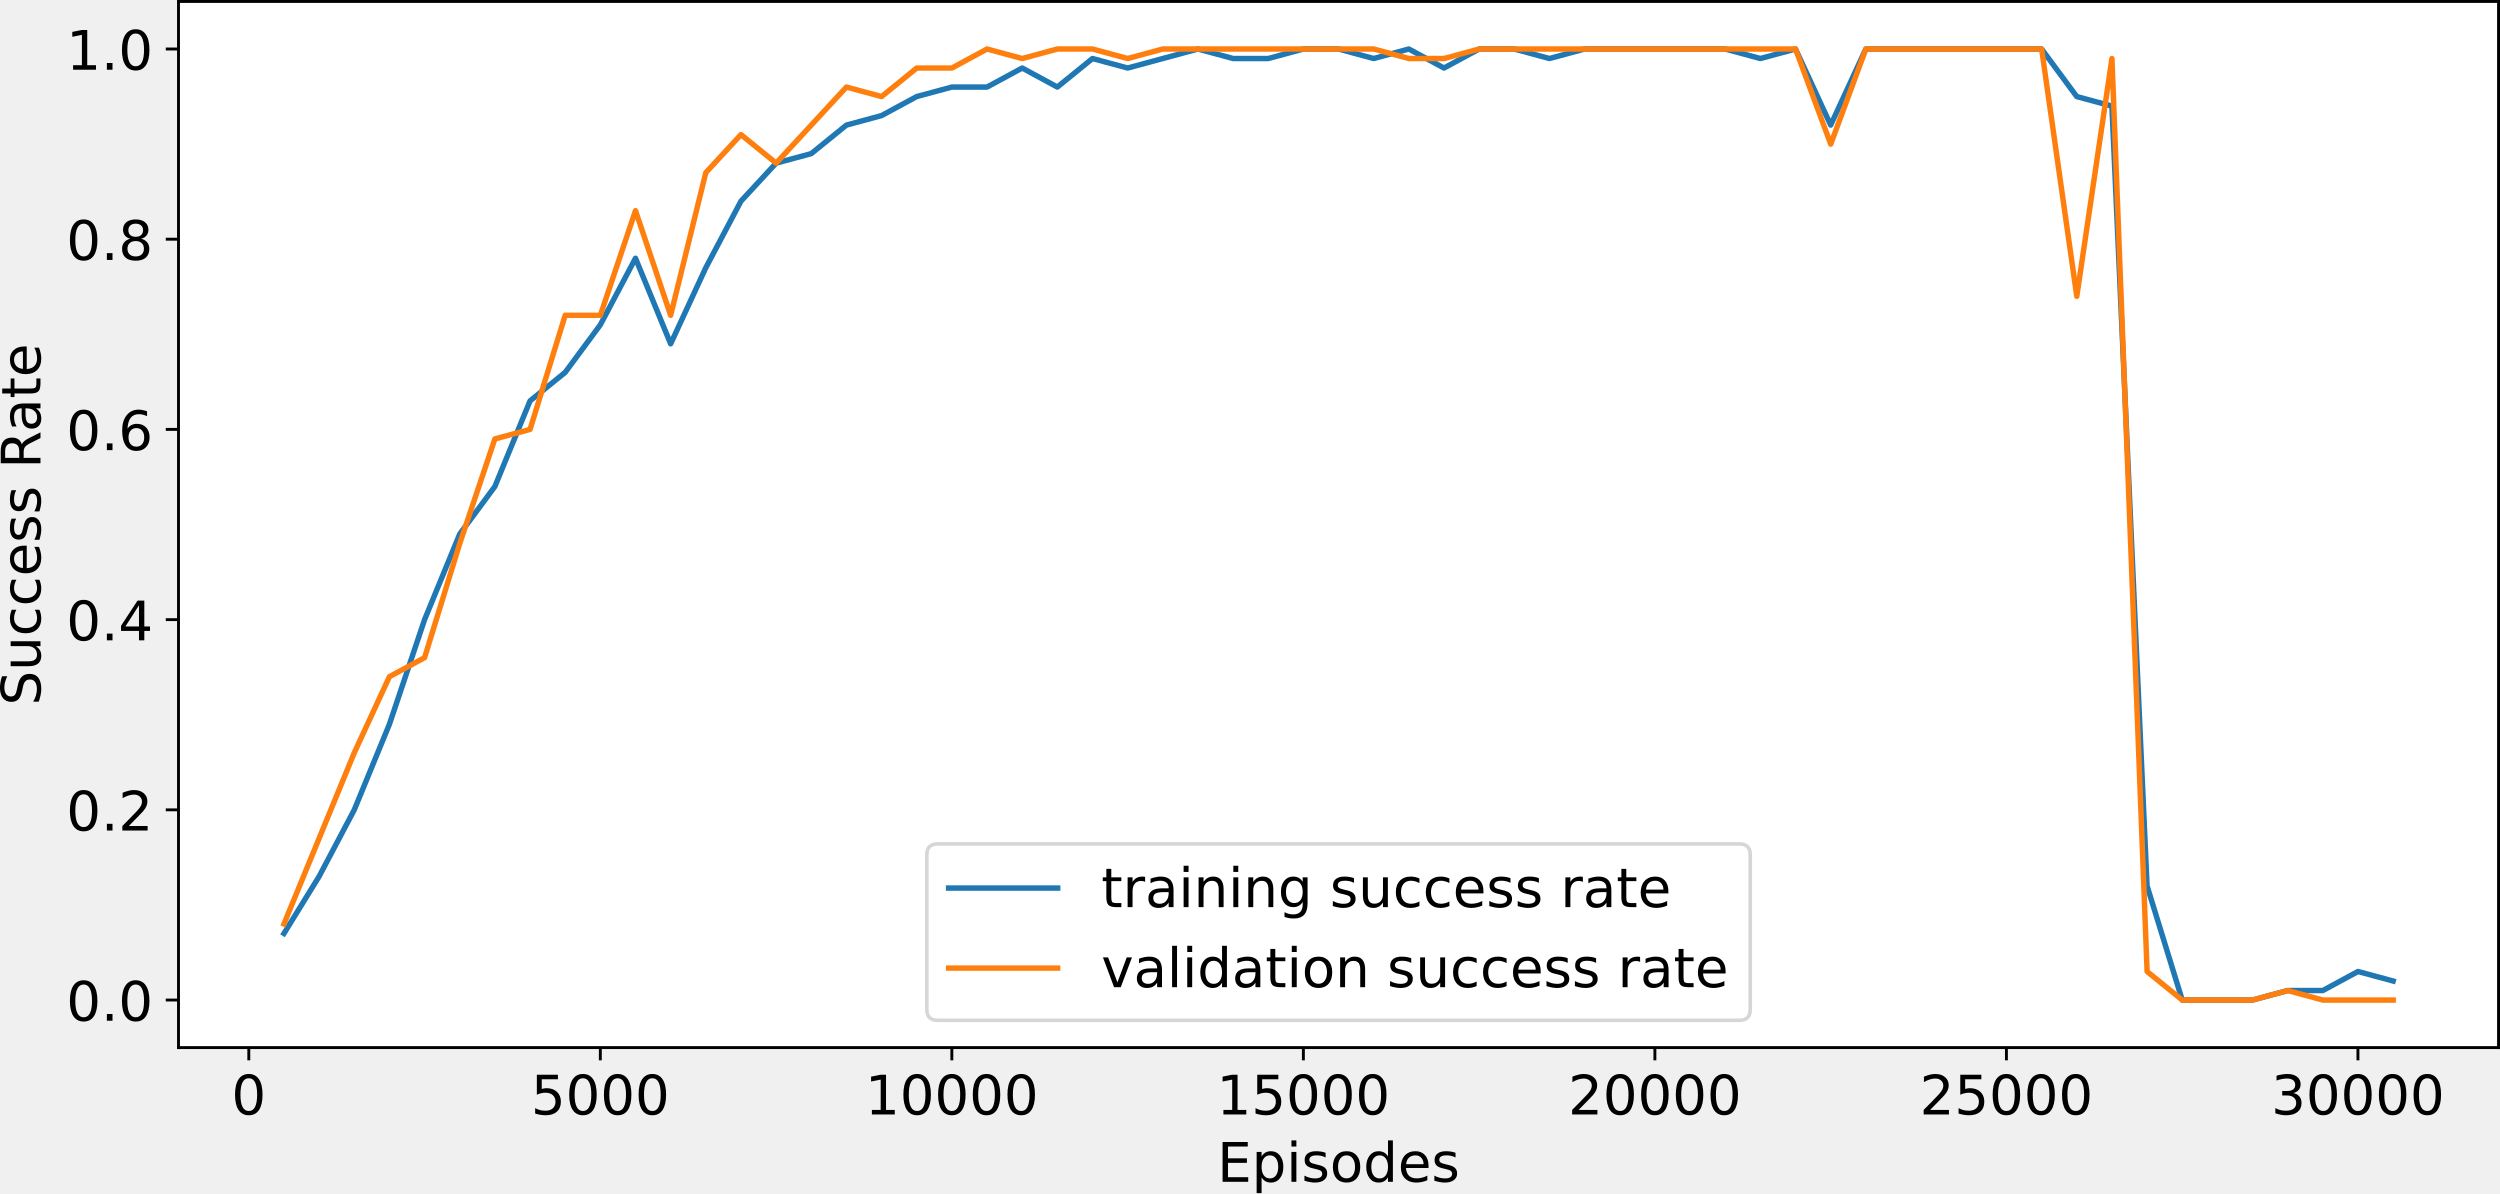
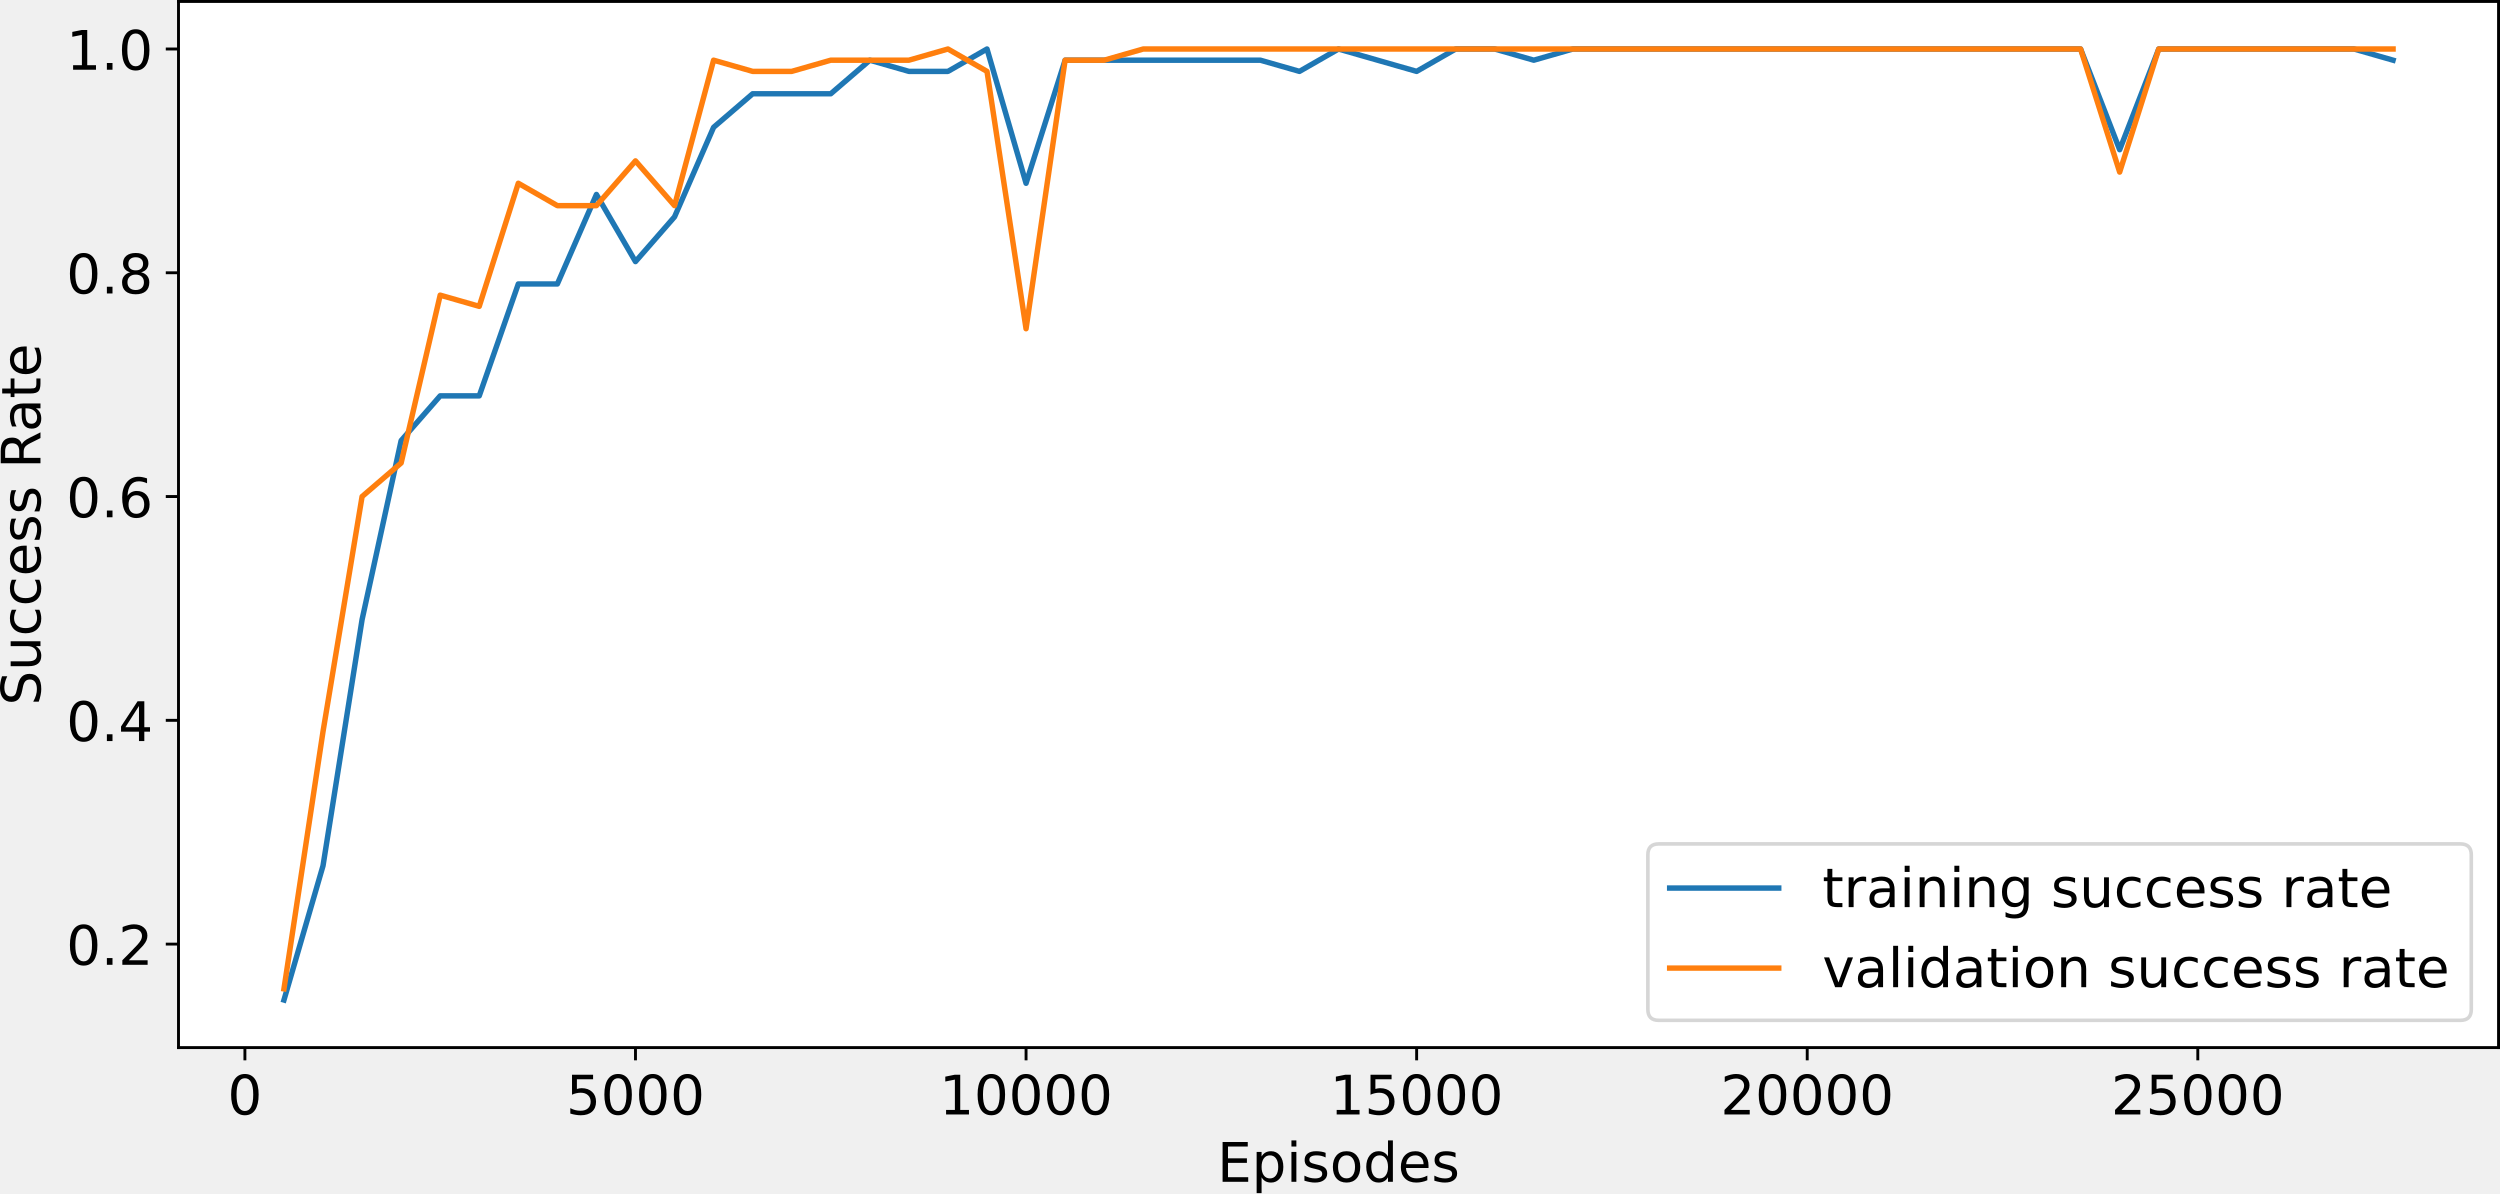
<svg xmlns="http://www.w3.org/2000/svg" xmlns:xlink="http://www.w3.org/1999/xlink" width="687.767pt" height="328.235pt" viewBox="0 0 687.767 328.235" version="1.1">
  <defs id="defs1">
    <style type="text/css" id="style1">*{stroke-linejoin: round; stroke-linecap: butt}</style>
  </defs>
  <g id="figure_1" transform="translate(-16.43297,-15.8)">
    <g id="axes_1">
      <g id="patch_2">
        <path d="M 65.54,304 H 703.8 V 16.2 H 65.54 Z" style="fill:#ffffff" id="path2" />
      </g>
      <g id="matplotlib.axis_1">
        <g id="xtick_1">
          <g id="line2d_1">
            <defs id="defs2">
-               <path id="maf3bce5dc2" d="M 0,0 V 3.5" style="stroke:#000000;stroke-width:0.8" />
+               <path id="m33ea477afa" d="M 0,0 V 3.5" style="stroke:#000000;stroke-width:0.8" />
            </defs>
            <g id="g2">
-               <use xlink:href="#maf3bce5dc2" x="84.881" y="304" style="stroke:#000000;stroke-width:0.8" id="use2" />
+               <use xlink:href="#m33ea477afa" x="83.807" y="304" style="stroke:#000000;stroke-width:0.8" id="use2" />
            </g>
          </g>
          <g id="text_1">
-             <text style="font-style:normal;font-variant:normal;font-weight:normal;font-stretch:normal;font-size:15px;line-height:normal;font-family:'DejaVu Sans', 'Bitstream Vera Sans', 'Computer Modern Sans Serif', 'Lucida Grande', Verdana, Geneva, Lucid, Arial, Helvetica, 'Avant Garde', sans-serif;text-anchor:middle" x="84.881" y="322.398" id="text2">0</text>
+             <text style="font-style:normal;font-variant:normal;font-weight:normal;font-stretch:normal;font-size:15px;line-height:normal;font-family:'DejaVu Sans', 'Bitstream Vera Sans', 'Computer Modern Sans Serif', 'Lucida Grande', Verdana, Geneva, Lucid, Arial, Helvetica, 'Avant Garde', sans-serif;text-anchor:middle" x="83.807" y="322.398" id="text2">0</text>
          </g>
        </g>
        <g id="xtick_2">
          <g id="line2d_2">
            <g id="g3">
-               <use xlink:href="#maf3bce5dc2" x="181.587" y="304" style="stroke:#000000;stroke-width:0.8" id="use3" />
+               <use xlink:href="#m33ea477afa" x="191.258" y="304" style="stroke:#000000;stroke-width:0.8" id="use3" />
            </g>
          </g>
          <g id="text_2">
-             <text style="font-style:normal;font-variant:normal;font-weight:normal;font-stretch:normal;font-size:15px;line-height:normal;font-family:'DejaVu Sans', 'Bitstream Vera Sans', 'Computer Modern Sans Serif', 'Lucida Grande', Verdana, Geneva, Lucid, Arial, Helvetica, 'Avant Garde', sans-serif;text-anchor:middle" x="181.587" y="322.398" id="text3">5000</text>
+             <text style="font-style:normal;font-variant:normal;font-weight:normal;font-stretch:normal;font-size:15px;line-height:normal;font-family:'DejaVu Sans', 'Bitstream Vera Sans', 'Computer Modern Sans Serif', 'Lucida Grande', Verdana, Geneva, Lucid, Arial, Helvetica, 'Avant Garde', sans-serif;text-anchor:middle" x="191.258" y="322.398" id="text3">5000</text>
          </g>
        </g>
        <g id="xtick_3">
          <g id="line2d_3">
            <g id="g4">
-               <use xlink:href="#maf3bce5dc2" x="278.293" y="304" style="stroke:#000000;stroke-width:0.8" id="use4" />
+               <use xlink:href="#m33ea477afa" x="298.709" y="304" style="stroke:#000000;stroke-width:0.8" id="use4" />
            </g>
          </g>
          <g id="text_3">
-             <text style="font-style:normal;font-variant:normal;font-weight:normal;font-stretch:normal;font-size:15px;line-height:normal;font-family:'DejaVu Sans', 'Bitstream Vera Sans', 'Computer Modern Sans Serif', 'Lucida Grande', Verdana, Geneva, Lucid, Arial, Helvetica, 'Avant Garde', sans-serif;text-anchor:middle" x="278.293" y="322.398" id="text4">10000</text>
+             <text style="font-style:normal;font-variant:normal;font-weight:normal;font-stretch:normal;font-size:15px;line-height:normal;font-family:'DejaVu Sans', 'Bitstream Vera Sans', 'Computer Modern Sans Serif', 'Lucida Grande', Verdana, Geneva, Lucid, Arial, Helvetica, 'Avant Garde', sans-serif;text-anchor:middle" x="298.709" y="322.398" id="text4">10000</text>
          </g>
        </g>
        <g id="xtick_4">
          <g id="line2d_4">
            <g id="g5">
-               <use xlink:href="#maf3bce5dc2" x="374.999" y="304" style="stroke:#000000;stroke-width:0.8" id="use5" />
+               <use xlink:href="#m33ea477afa" x="406.16" y="304" style="stroke:#000000;stroke-width:0.8" id="use5" />
            </g>
          </g>
          <g id="text_4">
-             <text style="font-style:normal;font-variant:normal;font-weight:normal;font-stretch:normal;font-size:15px;line-height:normal;font-family:'DejaVu Sans', 'Bitstream Vera Sans', 'Computer Modern Sans Serif', 'Lucida Grande', Verdana, Geneva, Lucid, Arial, Helvetica, 'Avant Garde', sans-serif;text-anchor:middle" x="374.999" y="322.398" id="text5">15000</text>
+             <text style="font-style:normal;font-variant:normal;font-weight:normal;font-stretch:normal;font-size:15px;line-height:normal;font-family:'DejaVu Sans', 'Bitstream Vera Sans', 'Computer Modern Sans Serif', 'Lucida Grande', Verdana, Geneva, Lucid, Arial, Helvetica, 'Avant Garde', sans-serif;text-anchor:middle" x="406.16" y="322.398" id="text5">15000</text>
          </g>
        </g>
        <g id="xtick_5">
          <g id="line2d_5">
            <g id="g6">
-               <use xlink:href="#maf3bce5dc2" x="471.705" y="304" style="stroke:#000000;stroke-width:0.8" id="use6" />
+               <use xlink:href="#m33ea477afa" x="513.611" y="304" style="stroke:#000000;stroke-width:0.8" id="use6" />
            </g>
          </g>
          <g id="text_5">
-             <text style="font-style:normal;font-variant:normal;font-weight:normal;font-stretch:normal;font-size:15px;line-height:normal;font-family:'DejaVu Sans', 'Bitstream Vera Sans', 'Computer Modern Sans Serif', 'Lucida Grande', Verdana, Geneva, Lucid, Arial, Helvetica, 'Avant Garde', sans-serif;text-anchor:middle" x="471.705" y="322.398" id="text6">20000</text>
+             <text style="font-style:normal;font-variant:normal;font-weight:normal;font-stretch:normal;font-size:15px;line-height:normal;font-family:'DejaVu Sans', 'Bitstream Vera Sans', 'Computer Modern Sans Serif', 'Lucida Grande', Verdana, Geneva, Lucid, Arial, Helvetica, 'Avant Garde', sans-serif;text-anchor:middle" x="513.611" y="322.398" id="text6">20000</text>
          </g>
        </g>
        <g id="xtick_6">
          <g id="line2d_6">
            <g id="g7">
-               <use xlink:href="#maf3bce5dc2" x="568.412" y="304" style="stroke:#000000;stroke-width:0.8" id="use7" />
+               <use xlink:href="#m33ea477afa" x="621.063" y="304" style="stroke:#000000;stroke-width:0.8" id="use7" />
            </g>
          </g>
          <g id="text_6">
-             <text style="font-style:normal;font-variant:normal;font-weight:normal;font-stretch:normal;font-size:15px;line-height:normal;font-family:'DejaVu Sans', 'Bitstream Vera Sans', 'Computer Modern Sans Serif', 'Lucida Grande', Verdana, Geneva, Lucid, Arial, Helvetica, 'Avant Garde', sans-serif;text-anchor:middle" x="568.412" y="322.398" id="text7">25000</text>
+             <text style="font-style:normal;font-variant:normal;font-weight:normal;font-stretch:normal;font-size:15px;line-height:normal;font-family:'DejaVu Sans', 'Bitstream Vera Sans', 'Computer Modern Sans Serif', 'Lucida Grande', Verdana, Geneva, Lucid, Arial, Helvetica, 'Avant Garde', sans-serif;text-anchor:middle" x="621.063" y="322.398" id="text7">25000</text>
          </g>
        </g>
-         <g id="xtick_7">
-           <g id="line2d_7">
-             <g id="g8">
-               <use xlink:href="#maf3bce5dc2" x="665.118" y="304" style="stroke:#000000;stroke-width:0.8" id="use8" />
-             </g>
-           </g>
-           <g id="text_7">
-             <text style="font-style:normal;font-variant:normal;font-weight:normal;font-stretch:normal;font-size:15px;line-height:normal;font-family:'DejaVu Sans', 'Bitstream Vera Sans', 'Computer Modern Sans Serif', 'Lucida Grande', Verdana, Geneva, Lucid, Arial, Helvetica, 'Avant Garde', sans-serif;text-anchor:middle" x="665.118" y="322.398" id="text8">30000</text>
-           </g>
-         </g>
-         <g id="text_8">
-           <text style="font-style:normal;font-variant:normal;font-weight:normal;font-stretch:normal;font-size:15px;line-height:normal;font-family:'DejaVu Sans', 'Bitstream Vera Sans', 'Computer Modern Sans Serif', 'Lucida Grande', Verdana, Geneva, Lucid, Arial, Helvetica, 'Avant Garde', sans-serif;text-anchor:middle" x="384.67" y="340.915" id="text9">Episodes</text>
+         <g id="text_7">
+           <text style="font-style:normal;font-variant:normal;font-weight:normal;font-stretch:normal;font-size:15px;line-height:normal;font-family:'DejaVu Sans', 'Bitstream Vera Sans', 'Computer Modern Sans Serif', 'Lucida Grande', Verdana, Geneva, Lucid, Arial, Helvetica, 'Avant Garde', sans-serif;text-anchor:middle" x="384.67" y="340.915" id="text8">Episodes</text>
        </g>
      </g>
      <g id="matplotlib.axis_2">
        <g id="ytick_1">
+           <g id="line2d_7">
+             <defs id="defs8">
+               <path id="m257a0d3216" d="M 0,0 H -3.5" style="stroke:#000000;stroke-width:0.8" />
+             </defs>
+             <g id="g8">
+               <use xlink:href="#m257a0d3216" x="65.54" y="275.528" style="stroke:#000000;stroke-width:0.8" id="use8" />
+             </g>
+           </g>
+           <g id="text_8">
+             <text style="font-style:normal;font-variant:normal;font-weight:normal;font-stretch:normal;font-size:15px;line-height:normal;font-family:'DejaVu Sans', 'Bitstream Vera Sans', 'Computer Modern Sans Serif', 'Lucida Grande', Verdana, Geneva, Lucid, Arial, Helvetica, 'Avant Garde', sans-serif;text-anchor:end" x="58.54" y="281.227" id="text9">0.2</text>
+           </g>
+         </g>
+         <g id="ytick_2">
          <g id="line2d_8">
-             <defs id="defs9">
-               <path id="m4fb6eb5559" d="M 0,0 H -3.5" style="stroke:#000000;stroke-width:0.8" />
-             </defs>
            <g id="g9">
-               <use xlink:href="#m4fb6eb5559" x="65.54" y="290.918" style="stroke:#000000;stroke-width:0.8" id="use9" />
+               <use xlink:href="#m257a0d3216" x="65.54" y="213.966" style="stroke:#000000;stroke-width:0.8" id="use9" />
            </g>
          </g>
          <g id="text_9">
-             <text style="font-style:normal;font-variant:normal;font-weight:normal;font-stretch:normal;font-size:15px;line-height:normal;font-family:'DejaVu Sans', 'Bitstream Vera Sans', 'Computer Modern Sans Serif', 'Lucida Grande', Verdana, Geneva, Lucid, Arial, Helvetica, 'Avant Garde', sans-serif;text-anchor:end" x="58.54" y="296.617" id="text10">0.0</text>
+             <text style="font-style:normal;font-variant:normal;font-weight:normal;font-stretch:normal;font-size:15px;line-height:normal;font-family:'DejaVu Sans', 'Bitstream Vera Sans', 'Computer Modern Sans Serif', 'Lucida Grande', Verdana, Geneva, Lucid, Arial, Helvetica, 'Avant Garde', sans-serif;text-anchor:end" x="58.54" y="219.665" id="text10">0.4</text>
          </g>
        </g>
-         <g id="ytick_2">
+         <g id="ytick_3">
          <g id="line2d_9">
            <g id="g10">
-               <use xlink:href="#m4fb6eb5559" x="65.54" y="238.591" style="stroke:#000000;stroke-width:0.8" id="use10" />
+               <use xlink:href="#m257a0d3216" x="65.54" y="152.405" style="stroke:#000000;stroke-width:0.8" id="use10" />
            </g>
          </g>
          <g id="text_10">
-             <text style="font-style:normal;font-variant:normal;font-weight:normal;font-stretch:normal;font-size:15px;line-height:normal;font-family:'DejaVu Sans', 'Bitstream Vera Sans', 'Computer Modern Sans Serif', 'Lucida Grande', Verdana, Geneva, Lucid, Arial, Helvetica, 'Avant Garde', sans-serif;text-anchor:end" x="58.54" y="244.29" id="text11">0.2</text>
+             <text style="font-style:normal;font-variant:normal;font-weight:normal;font-stretch:normal;font-size:15px;line-height:normal;font-family:'DejaVu Sans', 'Bitstream Vera Sans', 'Computer Modern Sans Serif', 'Lucida Grande', Verdana, Geneva, Lucid, Arial, Helvetica, 'Avant Garde', sans-serif;text-anchor:end" x="58.54" y="158.104" id="text11">0.6</text>
          </g>
        </g>
-         <g id="ytick_3">
+         <g id="ytick_4">
          <g id="line2d_10">
            <g id="g11">
-               <use xlink:href="#m4fb6eb5559" x="65.54" y="186.264" style="stroke:#000000;stroke-width:0.8" id="use11" />
+               <use xlink:href="#m257a0d3216" x="65.54" y="90.843" style="stroke:#000000;stroke-width:0.8" id="use11" />
            </g>
          </g>
          <g id="text_11">
-             <text style="font-style:normal;font-variant:normal;font-weight:normal;font-stretch:normal;font-size:15px;line-height:normal;font-family:'DejaVu Sans', 'Bitstream Vera Sans', 'Computer Modern Sans Serif', 'Lucida Grande', Verdana, Geneva, Lucid, Arial, Helvetica, 'Avant Garde', sans-serif;text-anchor:end" x="58.54" y="191.962" id="text12">0.4</text>
+             <text style="font-style:normal;font-variant:normal;font-weight:normal;font-stretch:normal;font-size:15px;line-height:normal;font-family:'DejaVu Sans', 'Bitstream Vera Sans', 'Computer Modern Sans Serif', 'Lucida Grande', Verdana, Geneva, Lucid, Arial, Helvetica, 'Avant Garde', sans-serif;text-anchor:end" x="58.54" y="96.542" id="text12">0.8</text>
          </g>
        </g>
-         <g id="ytick_4">
+         <g id="ytick_5">
          <g id="line2d_11">
            <g id="g12">
-               <use xlink:href="#m4fb6eb5559" x="65.54" y="133.936" style="stroke:#000000;stroke-width:0.8" id="use12" />
+               <use xlink:href="#m257a0d3216" x="65.54" y="29.282" style="stroke:#000000;stroke-width:0.8" id="use12" />
            </g>
          </g>
          <g id="text_12">
-             <text style="font-style:normal;font-variant:normal;font-weight:normal;font-stretch:normal;font-size:15px;line-height:normal;font-family:'DejaVu Sans', 'Bitstream Vera Sans', 'Computer Modern Sans Serif', 'Lucida Grande', Verdana, Geneva, Lucid, Arial, Helvetica, 'Avant Garde', sans-serif;text-anchor:end" x="58.54" y="139.635" id="text13">0.6</text>
+             <text style="font-style:normal;font-variant:normal;font-weight:normal;font-stretch:normal;font-size:15px;line-height:normal;font-family:'DejaVu Sans', 'Bitstream Vera Sans', 'Computer Modern Sans Serif', 'Lucida Grande', Verdana, Geneva, Lucid, Arial, Helvetica, 'Avant Garde', sans-serif;text-anchor:end" x="58.54" y="34.981" id="text13">1.0</text>
          </g>
        </g>
-         <g id="ytick_5">
-           <g id="line2d_12">
-             <g id="g13">
-               <use xlink:href="#m4fb6eb5559" x="65.54" y="81.609" style="stroke:#000000;stroke-width:0.8" id="use13" />
-             </g>
-           </g>
-           <g id="text_13">
-             <text style="font-style:normal;font-variant:normal;font-weight:normal;font-stretch:normal;font-size:15px;line-height:normal;font-family:'DejaVu Sans', 'Bitstream Vera Sans', 'Computer Modern Sans Serif', 'Lucida Grande', Verdana, Geneva, Lucid, Arial, Helvetica, 'Avant Garde', sans-serif;text-anchor:end" x="58.54" y="87.308" id="text14">0.8</text>
-           </g>
-         </g>
-         <g id="ytick_6">
-           <g id="line2d_13">
-             <g id="g14">
-               <use xlink:href="#m4fb6eb5559" x="65.54" y="29.282" style="stroke:#000000;stroke-width:0.8" id="use14" />
-             </g>
-           </g>
-           <g id="text_14">
-             <text style="font-style:normal;font-variant:normal;font-weight:normal;font-stretch:normal;font-size:15px;line-height:normal;font-family:'DejaVu Sans', 'Bitstream Vera Sans', 'Computer Modern Sans Serif', 'Lucida Grande', Verdana, Geneva, Lucid, Arial, Helvetica, 'Avant Garde', sans-serif;text-anchor:end" x="58.54" y="34.981" id="text15">1.0</text>
-           </g>
-         </g>
-         <g id="text_15">
-           <text style="font-style:normal;font-variant:normal;font-weight:normal;font-stretch:normal;font-size:15px;line-height:normal;font-family:'DejaVu Sans', 'Bitstream Vera Sans', 'Computer Modern Sans Serif', 'Lucida Grande', Verdana, Geneva, Lucid, Arial, Helvetica, 'Avant Garde', sans-serif;text-anchor:middle" x="27.566" y="160.1" transform="rotate(-90,27.56578,160.1)" id="text16">Success Rate</text>
+         <g id="text_13">
+           <text style="font-style:normal;font-variant:normal;font-weight:normal;font-stretch:normal;font-size:15px;line-height:normal;font-family:'DejaVu Sans', 'Bitstream Vera Sans', 'Computer Modern Sans Serif', 'Lucida Grande', Verdana, Geneva, Lucid, Arial, Helvetica, 'Avant Garde', sans-serif;text-anchor:middle" x="27.566" y="160.1" transform="rotate(-90,27.56578,160.1)" id="text14">Success Rate</text>
        </g>
      </g>
-       <g id="line2d_14">
-         <path d="m 94.552,272.604 9.671,-15.698 9.671,-18.315 9.671,-23.547 9.671,-28.78 9.671,-23.547 9.671,-13.082 9.671,-23.547 9.671,-7.849 9.671,-13.082 9.671,-18.315 9.671,23.547 9.671,-20.931 9.671,-18.315 9.671,-10.465 9.671,-2.616 9.671,-7.849 9.671,-2.616 9.671,-5.233 9.671,-2.616 h 9.671 l 9.671,-5.233 9.671,5.233 9.671,-7.849 9.671,2.616 9.671,-2.616 9.671,-2.616 9.671,2.616 h 9.671 l 9.671,-2.616 H 384.67 l 9.671,2.616 9.671,-2.616 9.671,5.233 9.671,-5.233 h 9.671 l 9.671,2.616 9.671,-2.616 h 9.671 9.671 9.671 9.671 l 9.671,2.616 9.671,-2.616 9.671,20.931 9.671,-20.931 h 9.671 9.671 9.671 9.671 9.671 l 9.671,13.082 9.671,2.616 9.671,214.542 9.671,31.396 h 9.671 9.671 l 9.671,-2.616 h 9.671 l 9.671,-5.233 9.671,2.616" clip-path="url(#p0dbbd6ab6b)" style="fill:none;stroke:#1f77b4;stroke-width:1.5;stroke-linecap:square" id="path16" />
+       <g id="line2d_12">
+         <path d="m 94.552,290.918 10.745,-36.937 10.745,-67.718 10.745,-49.249 10.745,-12.312 h 10.745 l 10.745,-30.781 h 10.745 L 180.513,69.297 191.258,87.765 202.003,75.453 212.748,50.828 223.493,41.594 h 10.745 10.745 l 10.745,-9.234 10.745,3.078 h 10.745 l 10.745,-6.156 10.745,36.937 10.745,-33.859 h 10.745 10.745 10.745 10.745 10.745 l 10.745,3.078 10.745,-6.156 10.745,3.078 10.745,3.078 10.745,-6.156 h 10.745 l 10.745,3.078 10.745,-3.078 h 10.745 10.745 10.745 10.745 10.745 10.745 10.745 10.745 10.745 10.745 10.745 10.745 10.745 l 10.745,27.703 10.745,-27.703 h 10.745 10.745 10.745 10.745 10.745 l 10.745,3.078" clip-path="url(#p381e511e2b)" style="fill:none;stroke:#1f77b4;stroke-width:1.5;stroke-linecap:square" id="path14" />
      </g>
-       <g id="line2d_15">
-         <path d="m 94.552,269.987 9.671,-23.547 9.671,-23.547 9.671,-20.931 9.671,-5.233 9.671,-31.396 9.671,-28.78 9.671,-2.616 9.671,-31.396 h 9.671 l 9.671,-28.78 9.671,28.78 9.671,-39.245 9.671,-10.465 9.671,7.849 9.671,-10.465 9.671,-10.465 9.671,2.616 9.671,-7.849 h 9.671 l 9.671,-5.233 9.671,2.616 9.671,-2.616 h 9.671 l 9.671,2.616 9.671,-2.616 h 9.671 9.671 9.671 9.671 9.671 9.671 l 9.671,2.616 h 9.671 l 9.671,-2.616 h 9.671 9.671 9.671 9.671 9.671 9.671 9.671 9.671 9.671 l 9.671,26.164 9.671,-26.164 h 9.671 9.671 9.671 9.671 9.671 l 9.671,68.025 9.671,-65.409 9.671,251.171 9.671,7.849 h 9.671 9.671 l 9.671,-2.616 9.671,2.616 h 9.671 9.671" clip-path="url(#p0dbbd6ab6b)" style="fill:none;stroke:#ff7f0e;stroke-width:1.5;stroke-linecap:square" id="path17" />
+       <g id="line2d_13">
+         <path d="m 94.552,287.84 10.745,-70.796 10.745,-64.64 10.745,-9.234 10.745,-46.171 10.745,3.078 10.745,-33.859 10.745,6.156 h 10.745 l 10.745,-12.312 10.745,12.312 10.745,-40.015 10.745,3.078 h 10.745 l 10.745,-3.078 h 10.745 10.745 l 10.745,-3.078 10.745,6.156 10.745,70.796 10.745,-73.874 h 10.745 l 10.745,-3.078 h 10.745 10.745 10.745 10.745 10.745 10.745 10.745 10.745 10.745 10.745 10.745 10.745 10.745 10.745 10.745 10.745 10.745 10.745 10.745 10.745 10.745 10.745 10.745 10.745 l 10.745,33.859 10.745,-33.859 h 10.745 10.745 10.745 10.745 10.745 10.745" clip-path="url(#p381e511e2b)" style="fill:none;stroke:#ff7f0e;stroke-width:1.5;stroke-linecap:square" id="path15" />
      </g>
      <g id="patch_3">
-         <path d="M 65.54,304 V 16.2" style="fill:none;stroke:#000000;stroke-width:0.8;stroke-linecap:square;stroke-linejoin:miter" id="path18" />
+         <path d="M 65.54,304 V 16.2" style="fill:none;stroke:#000000;stroke-width:0.8;stroke-linecap:square;stroke-linejoin:miter" id="path16" />
      </g>
      <g id="patch_4">
-         <path d="M 703.8,304 V 16.2" style="fill:none;stroke:#000000;stroke-width:0.8;stroke-linecap:square;stroke-linejoin:miter" id="path19" />
+         <path d="M 703.8,304 V 16.2" style="fill:none;stroke:#000000;stroke-width:0.8;stroke-linecap:square;stroke-linejoin:miter" id="path17" />
      </g>
      <g id="patch_5">
-         <path d="M 65.54,304 H 703.8" style="fill:none;stroke:#000000;stroke-width:0.8;stroke-linecap:square;stroke-linejoin:miter" id="path20" />
+         <path d="M 65.54,304 H 703.8" style="fill:none;stroke:#000000;stroke-width:0.8;stroke-linecap:square;stroke-linejoin:miter" id="path18" />
      </g>
      <g id="patch_6">
-         <path d="M 65.54,16.2 H 703.8" style="fill:none;stroke:#000000;stroke-width:0.8;stroke-linecap:square;stroke-linejoin:miter" id="path21" />
+         <path d="M 65.54,16.2 H 703.8" style="fill:none;stroke:#000000;stroke-width:0.8;stroke-linecap:square;stroke-linejoin:miter" id="path19" />
      </g>
      <g id="legend_1">
        <g id="patch_7">
-           <path d="m 274.406,296.5 h 220.528 q 3,0 3,-3 v -42.534 q 0,-3 -3,-3 H 274.406 q -3,0 -3,3 V 293.5 q 0,3 3,3 z" style="opacity:0.8;fill:#ffffff;stroke:#cccccc;stroke-linejoin:miter" id="path22" />
+           <path d="M 472.772,296.5 H 693.3 q 3,0 3,-3 v -42.534 q 0,-3 -3,-3 H 472.772 q -3,0 -3,3 V 293.5 q 0,3 3,3 z" style="opacity:0.8;fill:#ffffff;stroke:#cccccc;stroke-linejoin:miter" id="path20" />
        </g>
-         <g id="line2d_16">
-           <path d="m 277.406,260.113 h 15 15" style="fill:none;stroke:#1f77b4;stroke-width:1.5;stroke-linecap:square" id="path23" />
+         <g id="line2d_14">
+           <path d="m 475.772,260.113 h 15 15" style="fill:none;stroke:#1f77b4;stroke-width:1.5;stroke-linecap:square" id="path21" />
        </g>
-         <g id="text_16">
-           <text style="font-style:normal;font-variant:normal;font-weight:normal;font-stretch:normal;font-size:15px;line-height:normal;font-family:'DejaVu Sans', 'Bitstream Vera Sans', 'Computer Modern Sans Serif', 'Lucida Grande', Verdana, Geneva, Lucid, Arial, Helvetica, 'Avant Garde', sans-serif;text-anchor:start" x="319.406" y="265.363" id="text23">training success rate</text>
+         <g id="text_14">
+           <text style="font-style:normal;font-variant:normal;font-weight:normal;font-stretch:normal;font-size:15px;line-height:normal;font-family:'DejaVu Sans', 'Bitstream Vera Sans', 'Computer Modern Sans Serif', 'Lucida Grande', Verdana, Geneva, Lucid, Arial, Helvetica, 'Avant Garde', sans-serif;text-anchor:start" x="517.772" y="265.363" id="text21">training success rate</text>
        </g>
-         <g id="line2d_17">
-           <path d="m 277.406,282.13 h 15 15" style="fill:none;stroke:#ff7f0e;stroke-width:1.5;stroke-linecap:square" id="path24" />
+         <g id="line2d_15">
+           <path d="m 475.772,282.13 h 15 15" style="fill:none;stroke:#ff7f0e;stroke-width:1.5;stroke-linecap:square" id="path22" />
        </g>
-         <g id="text_17">
-           <text style="font-style:normal;font-variant:normal;font-weight:normal;font-stretch:normal;font-size:15px;line-height:normal;font-family:'DejaVu Sans', 'Bitstream Vera Sans', 'Computer Modern Sans Serif', 'Lucida Grande', Verdana, Geneva, Lucid, Arial, Helvetica, 'Avant Garde', sans-serif;text-anchor:start" x="319.406" y="287.38" id="text24">validation success rate</text>
+         <g id="text_15">
+           <text style="font-style:normal;font-variant:normal;font-weight:normal;font-stretch:normal;font-size:15px;line-height:normal;font-family:'DejaVu Sans', 'Bitstream Vera Sans', 'Computer Modern Sans Serif', 'Lucida Grande', Verdana, Geneva, Lucid, Arial, Helvetica, 'Avant Garde', sans-serif;text-anchor:start" x="517.772" y="287.38" id="text22">validation success rate</text>
        </g>
      </g>
    </g>
  </g>
-   <defs id="defs24">
-     <clipPath id="p0dbbd6ab6b">
-       <rect x="65.54" y="16.2" width="638.26" height="287.8" id="rect24" />
+   <defs id="defs22">
+     <clipPath id="p381e511e2b">
+       <rect x="65.54" y="16.2" width="638.26" height="287.8" id="rect22" />
    </clipPath>
  </defs>
</svg>
